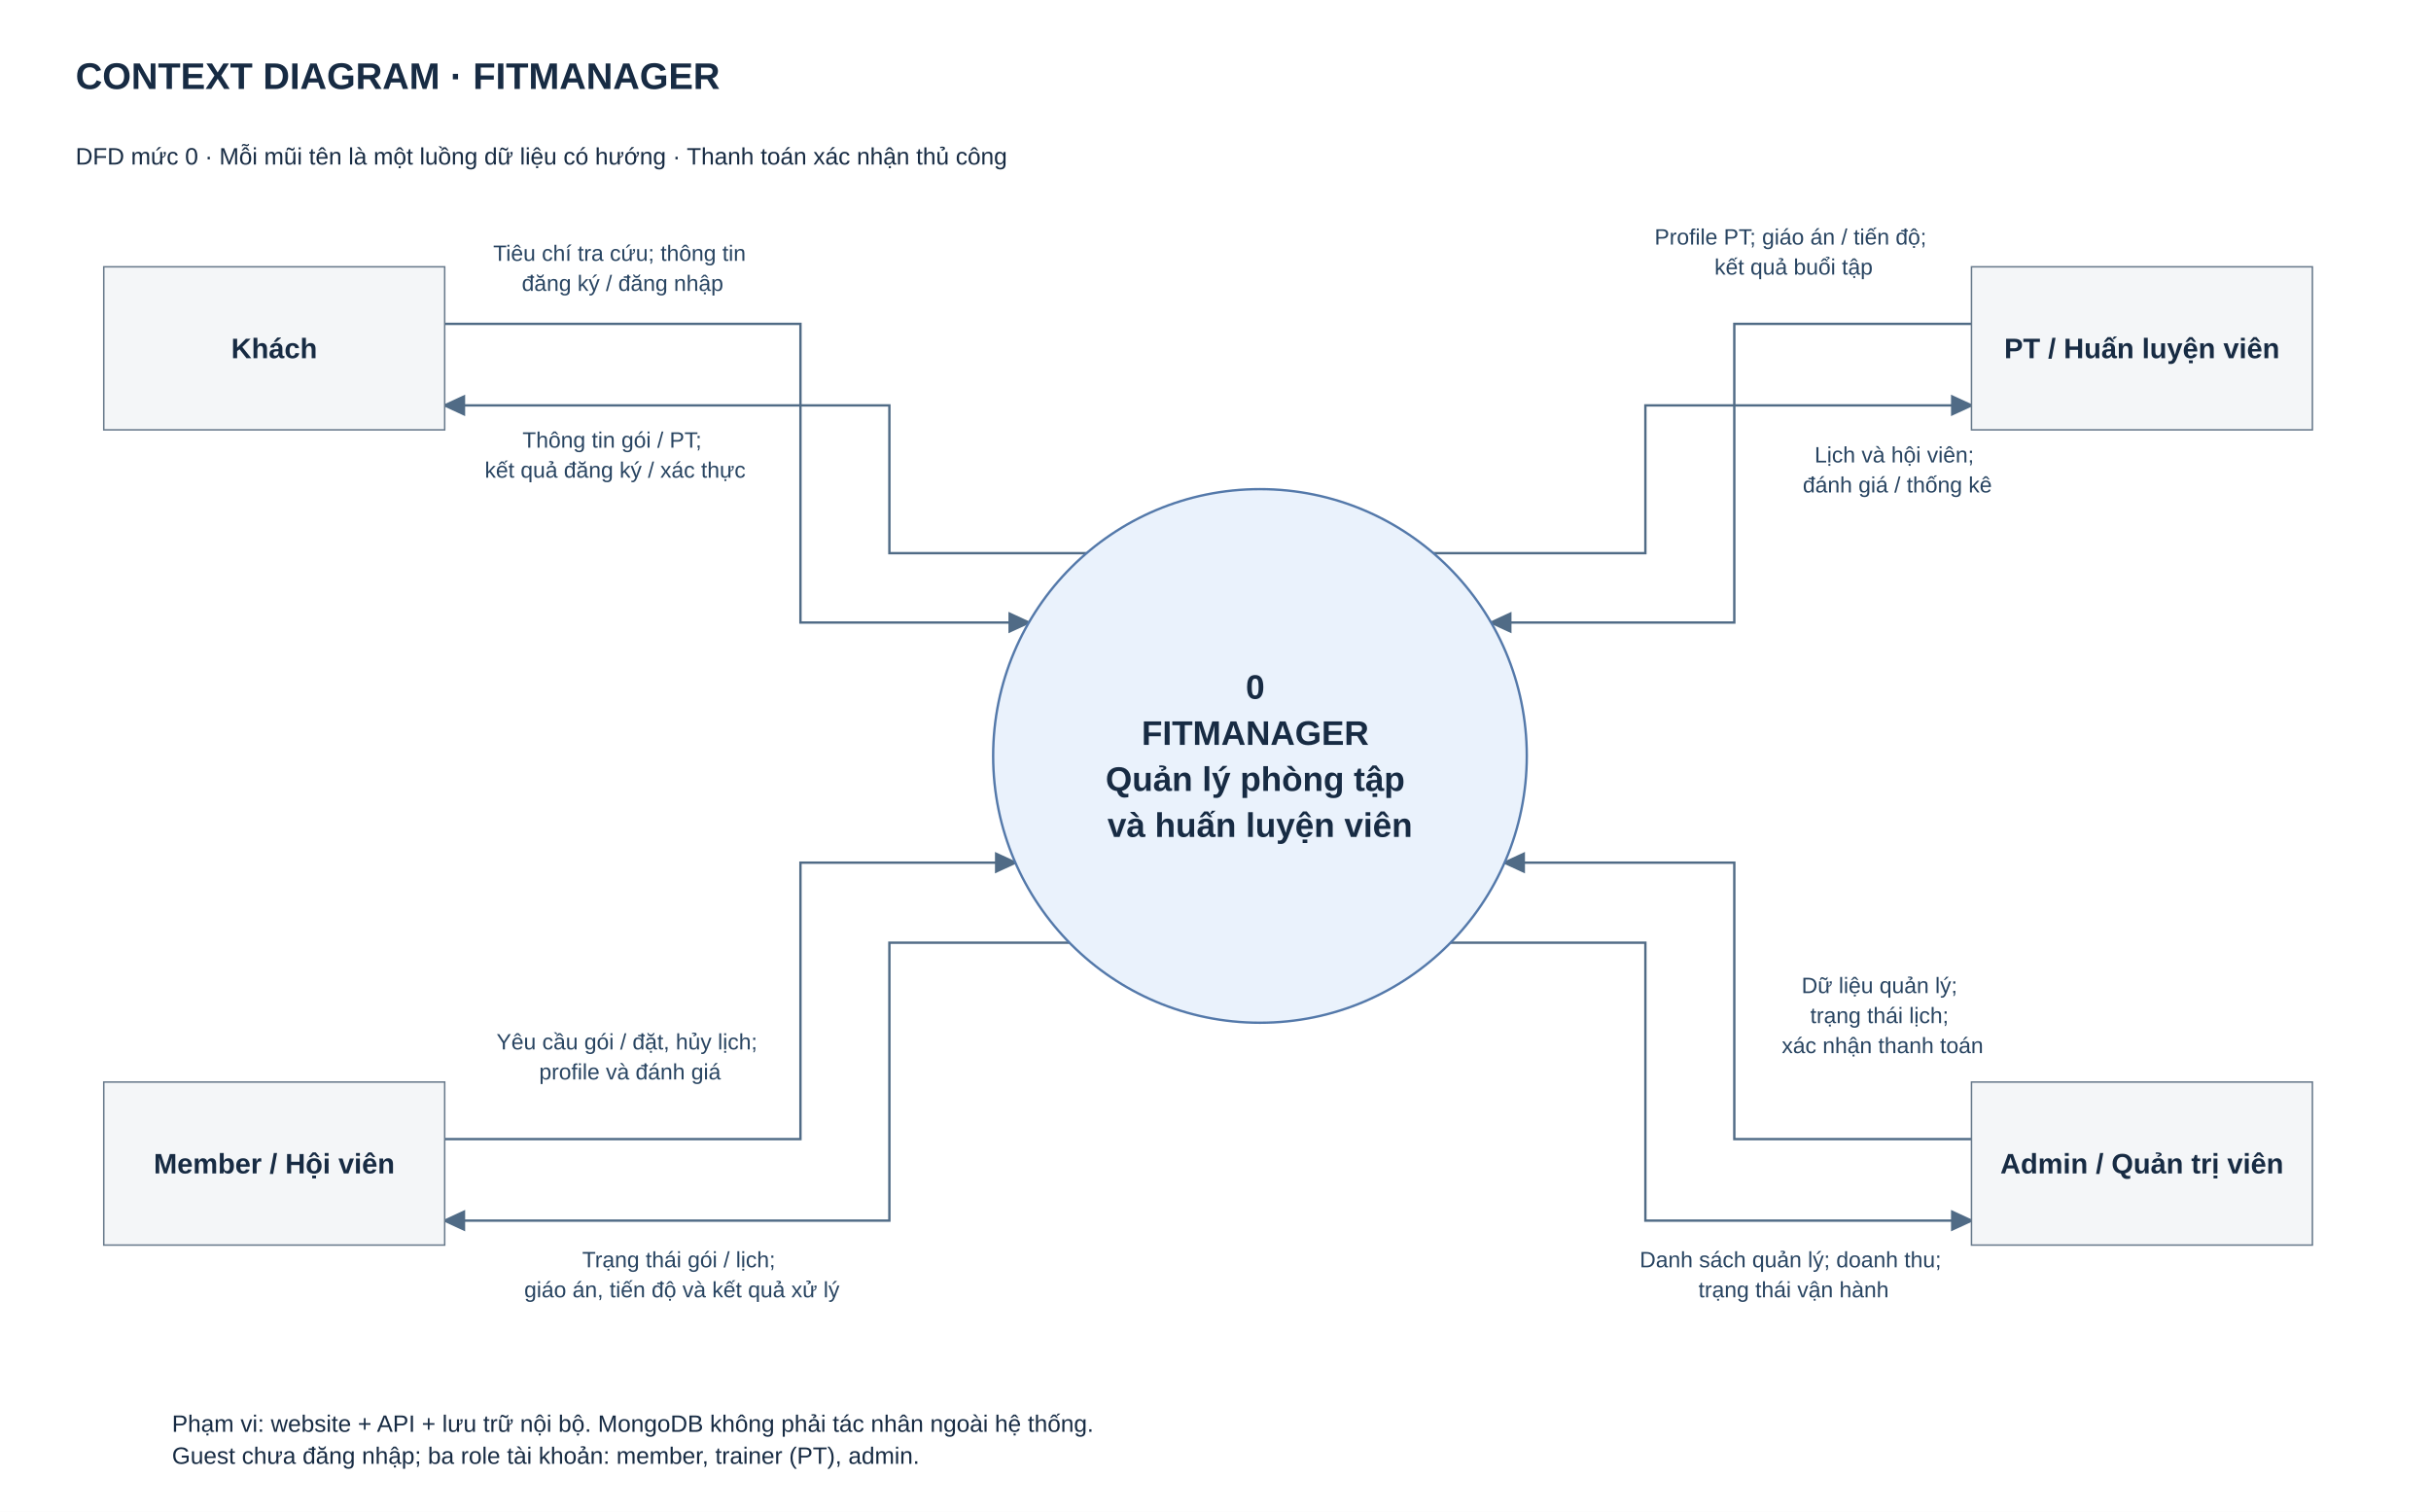
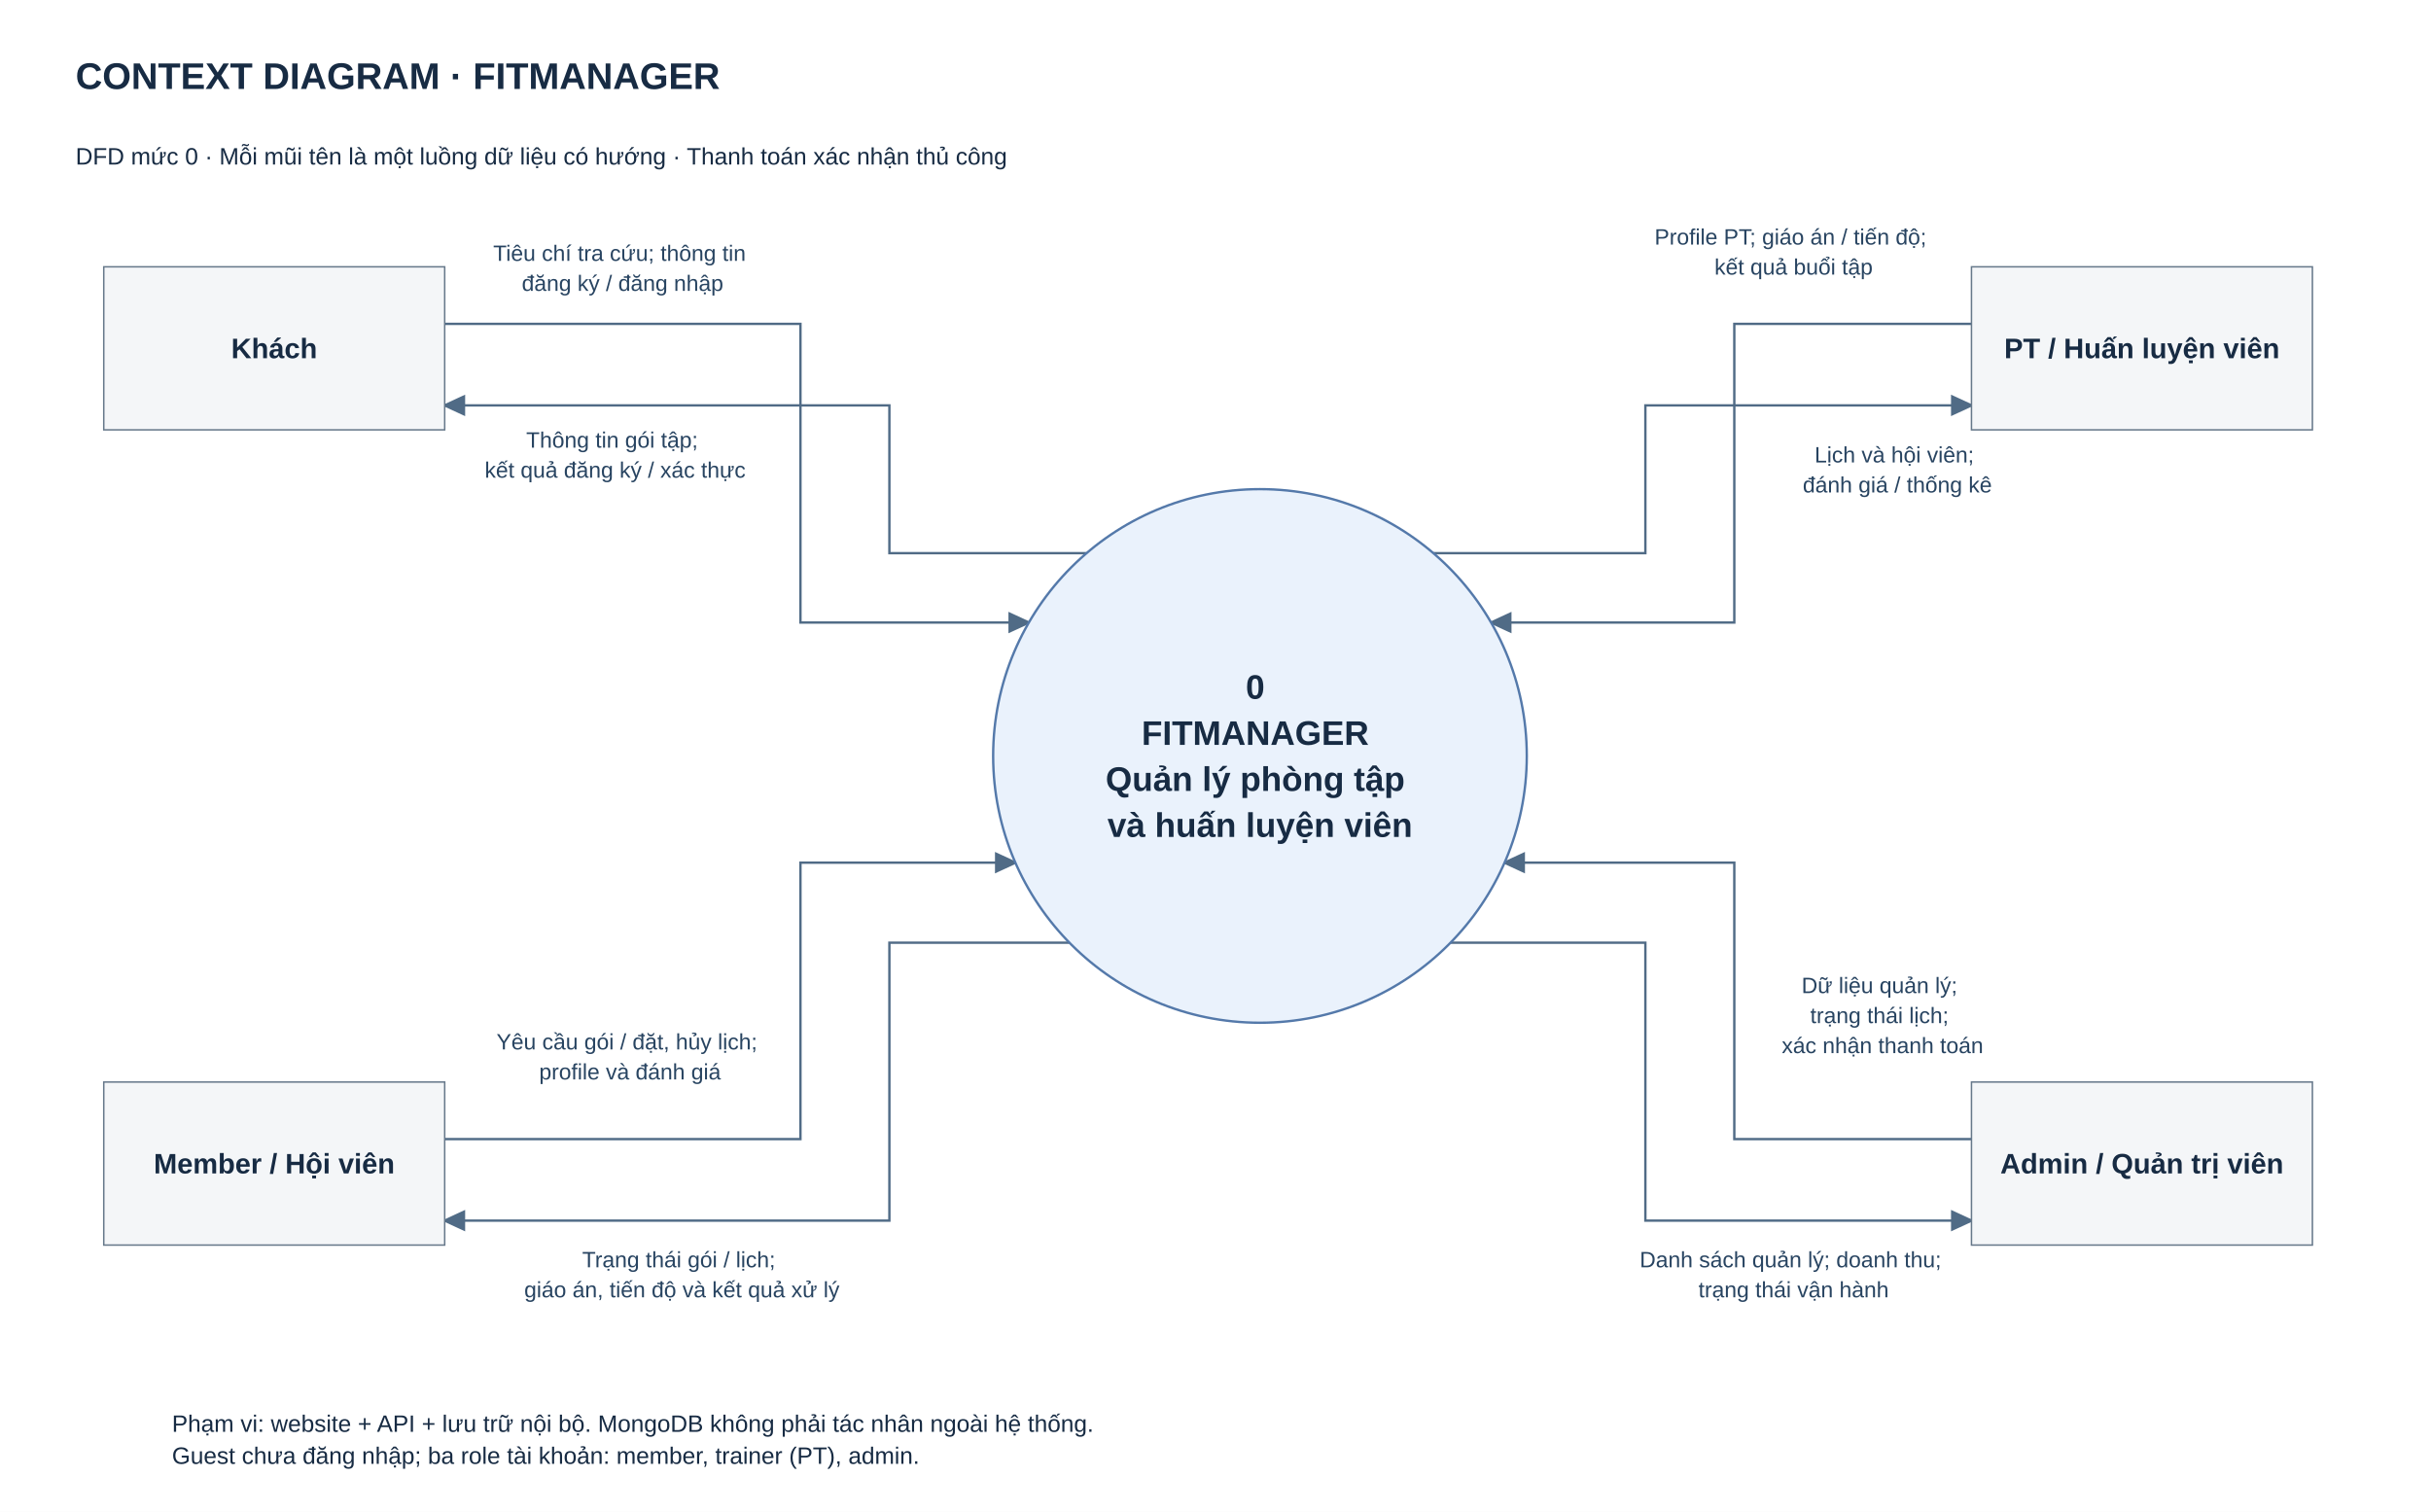
<svg xmlns="http://www.w3.org/2000/svg" width="1640" height="1020" viewBox="0 0 1640 1020">
  <rect width="100%" height="100%" fill="white" />
  <path d="M300,218.5 L540,218.5 L540,420 L694.115,420" fill="none" stroke="#506b86" stroke-width="1.6" />
  <g transform="translate(694.1154,420) rotate(0)" stroke="#506b86" stroke-width="1.6" fill="none">
    <path d="M-13,-6 L0,0 L-13,6 Z" fill="#506b86" />
  </g>
  <path d="M733.014,373.2 L600,373.2 L600,273.5 L300,273.5" fill="none" stroke="#506b86" stroke-width="1.6" />
  <g transform="translate(300,273.5) rotate(180)" stroke="#506b86" stroke-width="1.6" fill="none">
    <path d="M-13,-6 L0,0 L-13,6 Z" fill="#506b86" />
  </g>
  <path d="M300,768.5 L540,768.5 L540,582 L685.027,582" fill="none" stroke="#506b86" stroke-width="1.6" />
  <g transform="translate(685.0273,582) rotate(0)" stroke="#506b86" stroke-width="1.6" fill="none">
    <path d="M-13,-6 L0,0 L-13,6 Z" fill="#506b86" />
  </g>
  <path d="M721.454,636 L600,636 L600,823.5 L300,823.5" fill="none" stroke="#506b86" stroke-width="1.6" />
  <g transform="translate(300,823.5) rotate(180)" stroke="#506b86" stroke-width="1.6" fill="none">
    <path d="M-13,-6 L0,0 L-13,6 Z" fill="#506b86" />
  </g>
  <path d="M1330,218.5 L1170,218.5 L1170,420 L1005.885,420" fill="none" stroke="#506b86" stroke-width="1.6" />
  <g transform="translate(1005.885,420) rotate(180)" stroke="#506b86" stroke-width="1.6" fill="none">
    <path d="M-13,-6 L0,0 L-13,6 Z" fill="#506b86" />
  </g>
  <path d="M966.986,373.2 L1110,373.2 L1110,273.5 L1330,273.5" fill="none" stroke="#506b86" stroke-width="1.6" />
  <g transform="translate(1330,273.5) rotate(0)" stroke="#506b86" stroke-width="1.6" fill="none">
    <path d="M-13,-6 L0,0 L-13,6 Z" fill="#506b86" />
  </g>
  <path d="M1330,768.5 L1170,768.5 L1170,582 L1014.973,582" fill="none" stroke="#506b86" stroke-width="1.6" />
  <g transform="translate(1014.973,582) rotate(180)" stroke="#506b86" stroke-width="1.6" fill="none">
    <path d="M-13,-6 L0,0 L-13,6 Z" fill="#506b86" />
  </g>
  <path d="M978.546,636 L1110,636 L1110,823.5 L1330,823.5" fill="none" stroke="#506b86" stroke-width="1.6" />
  <g transform="translate(1330,823.5) rotate(0)" stroke="#506b86" stroke-width="1.6" fill="none">
    <path d="M-13,-6 L0,0 L-13,6 Z" fill="#506b86" />
  </g>
  <text x="51" y="60" text-anchor="start" font-family="Arial, sans-serif" font-size="25" fill="#172b43" font-weight="700">
    <tspan x="51" dy="0">CONTEXT DIAGRAM · FITMANAGER</tspan>
  </text>
  <text x="51" y="111" text-anchor="start" font-family="Arial, sans-serif" font-size="16" fill="#172b43">
    <tspan x="51" dy="0">DFD mức 0 · Mỗi mũi tên là một luồng dữ liệu có hướng · Thanh toán xác nhận thủ công</tspan>
  </text>
  <ellipse cx="850" cy="510" rx="180" ry="180" fill="#eaf2fc" stroke="#5479aa" stroke-width="1.6" />
  <text x="850" y="471.475" text-anchor="middle" font-family="Arial, sans-serif" font-size="23" fill="#172b43" font-weight="700">
    <tspan x="850" dy="0">0</tspan>
    <tspan x="850" dy="31.05">FITMANAGER</tspan>
    <tspan x="850" dy="31.05">Quản lý phòng tập</tspan>
    <tspan x="850" dy="31.05">và huấn luyện viên</tspan>
  </text>
  <rect x="70" y="180" width="230" height="110" rx="0" fill="#f4f6f8" stroke="#66788a" />
  <text x="185" y="241.65" text-anchor="middle" font-family="Arial, sans-serif" font-size="19" fill="#172b43" font-weight="700">
    <tspan x="185" dy="0">Khách</tspan>
  </text>
  <rect x="70" y="730" width="230" height="110" rx="0" fill="#f4f6f8" stroke="#66788a" />
  <text x="185" y="791.65" text-anchor="middle" font-family="Arial, sans-serif" font-size="19" fill="#172b43" font-weight="700">
    <tspan x="185" dy="0">Member / Hội viên</tspan>
  </text>
  <rect x="1330" y="180" width="230" height="110" rx="0" fill="#f4f6f8" stroke="#66788a" />
  <text x="1445" y="241.65" text-anchor="middle" font-family="Arial, sans-serif" font-size="19" fill="#172b43" font-weight="700">
    <tspan x="1445" dy="0">PT / Huấn luyện viên</tspan>
  </text>
  <rect x="1330" y="730" width="230" height="110" rx="0" fill="#f4f6f8" stroke="#66788a" />
  <text x="1445" y="791.65" text-anchor="middle" font-family="Arial, sans-serif" font-size="19" fill="#172b43" font-weight="700">
    <tspan x="1445" dy="0">Admin / Quản trị viên</tspan>
  </text>
  <text x="116" y="966" text-anchor="start" font-family="Arial, sans-serif" font-size="16" fill="#172b43">
    <tspan x="116" dy="0">Phạm vi: website + API + lưu trữ nội bộ. MongoDB không phải tác nhân ngoài hệ thống.</tspan>
    <tspan x="116" dy="21.6">Guest chưa đăng nhập; ba role tài khoản: member, trainer (PT), admin.</tspan>
  </text>
  <text x="420" y="176" text-anchor="middle" font-family="Arial, sans-serif" font-size="15" fill="#284461">
    <tspan x="420" dy="0">Tiêu chí tra cứu; thông tin</tspan>
    <tspan x="420" dy="20.25">đăng ký / đăng nhập</tspan>
  </text>
  <text x="415" y="302" text-anchor="middle" font-family="Arial, sans-serif" font-size="15" fill="#284461">
-     <tspan x="415" dy="0">Thông tin gói / PT;</tspan>
+     <tspan x="415" dy="0">Thông tin gói tập;</tspan>
    <tspan x="415" dy="20.25">kết quả đăng ký / xác thực</tspan>
  </text>
  <text x="425" y="708" text-anchor="middle" font-family="Arial, sans-serif" font-size="15" fill="#284461">
    <tspan x="425" dy="0">Yêu cầu gói / đặt, hủy lịch;</tspan>
    <tspan x="425" dy="20.25">profile và đánh giá</tspan>
  </text>
  <text x="460" y="855" text-anchor="middle" font-family="Arial, sans-serif" font-size="15" fill="#284461">
    <tspan x="460" dy="0">Trạng thái gói / lịch;</tspan>
    <tspan x="460" dy="20.25">giáo án, tiến độ và kết quả xử lý</tspan>
  </text>
  <text x="1210" y="165" text-anchor="middle" font-family="Arial, sans-serif" font-size="15" fill="#284461">
    <tspan x="1210" dy="0">Profile PT; giáo án / tiến độ;</tspan>
    <tspan x="1210" dy="20.25">kết quả buổi tập</tspan>
  </text>
  <text x="1280" y="312" text-anchor="middle" font-family="Arial, sans-serif" font-size="15" fill="#284461">
    <tspan x="1280" dy="0">Lịch và hội viên;</tspan>
    <tspan x="1280" dy="20.25">đánh giá / thống kê</tspan>
  </text>
  <text x="1270" y="670" text-anchor="middle" font-family="Arial, sans-serif" font-size="15" fill="#284461">
    <tspan x="1270" dy="0">Dữ liệu quản lý;</tspan>
    <tspan x="1270" dy="20.25">trạng thái lịch;</tspan>
    <tspan x="1270" dy="20.25">xác nhận thanh toán</tspan>
  </text>
  <text x="1210" y="855" text-anchor="middle" font-family="Arial, sans-serif" font-size="15" fill="#284461">
    <tspan x="1210" dy="0">Danh sách quản lý; doanh thu;</tspan>
    <tspan x="1210" dy="20.25">trạng thái vận hành</tspan>
  </text>
</svg>
